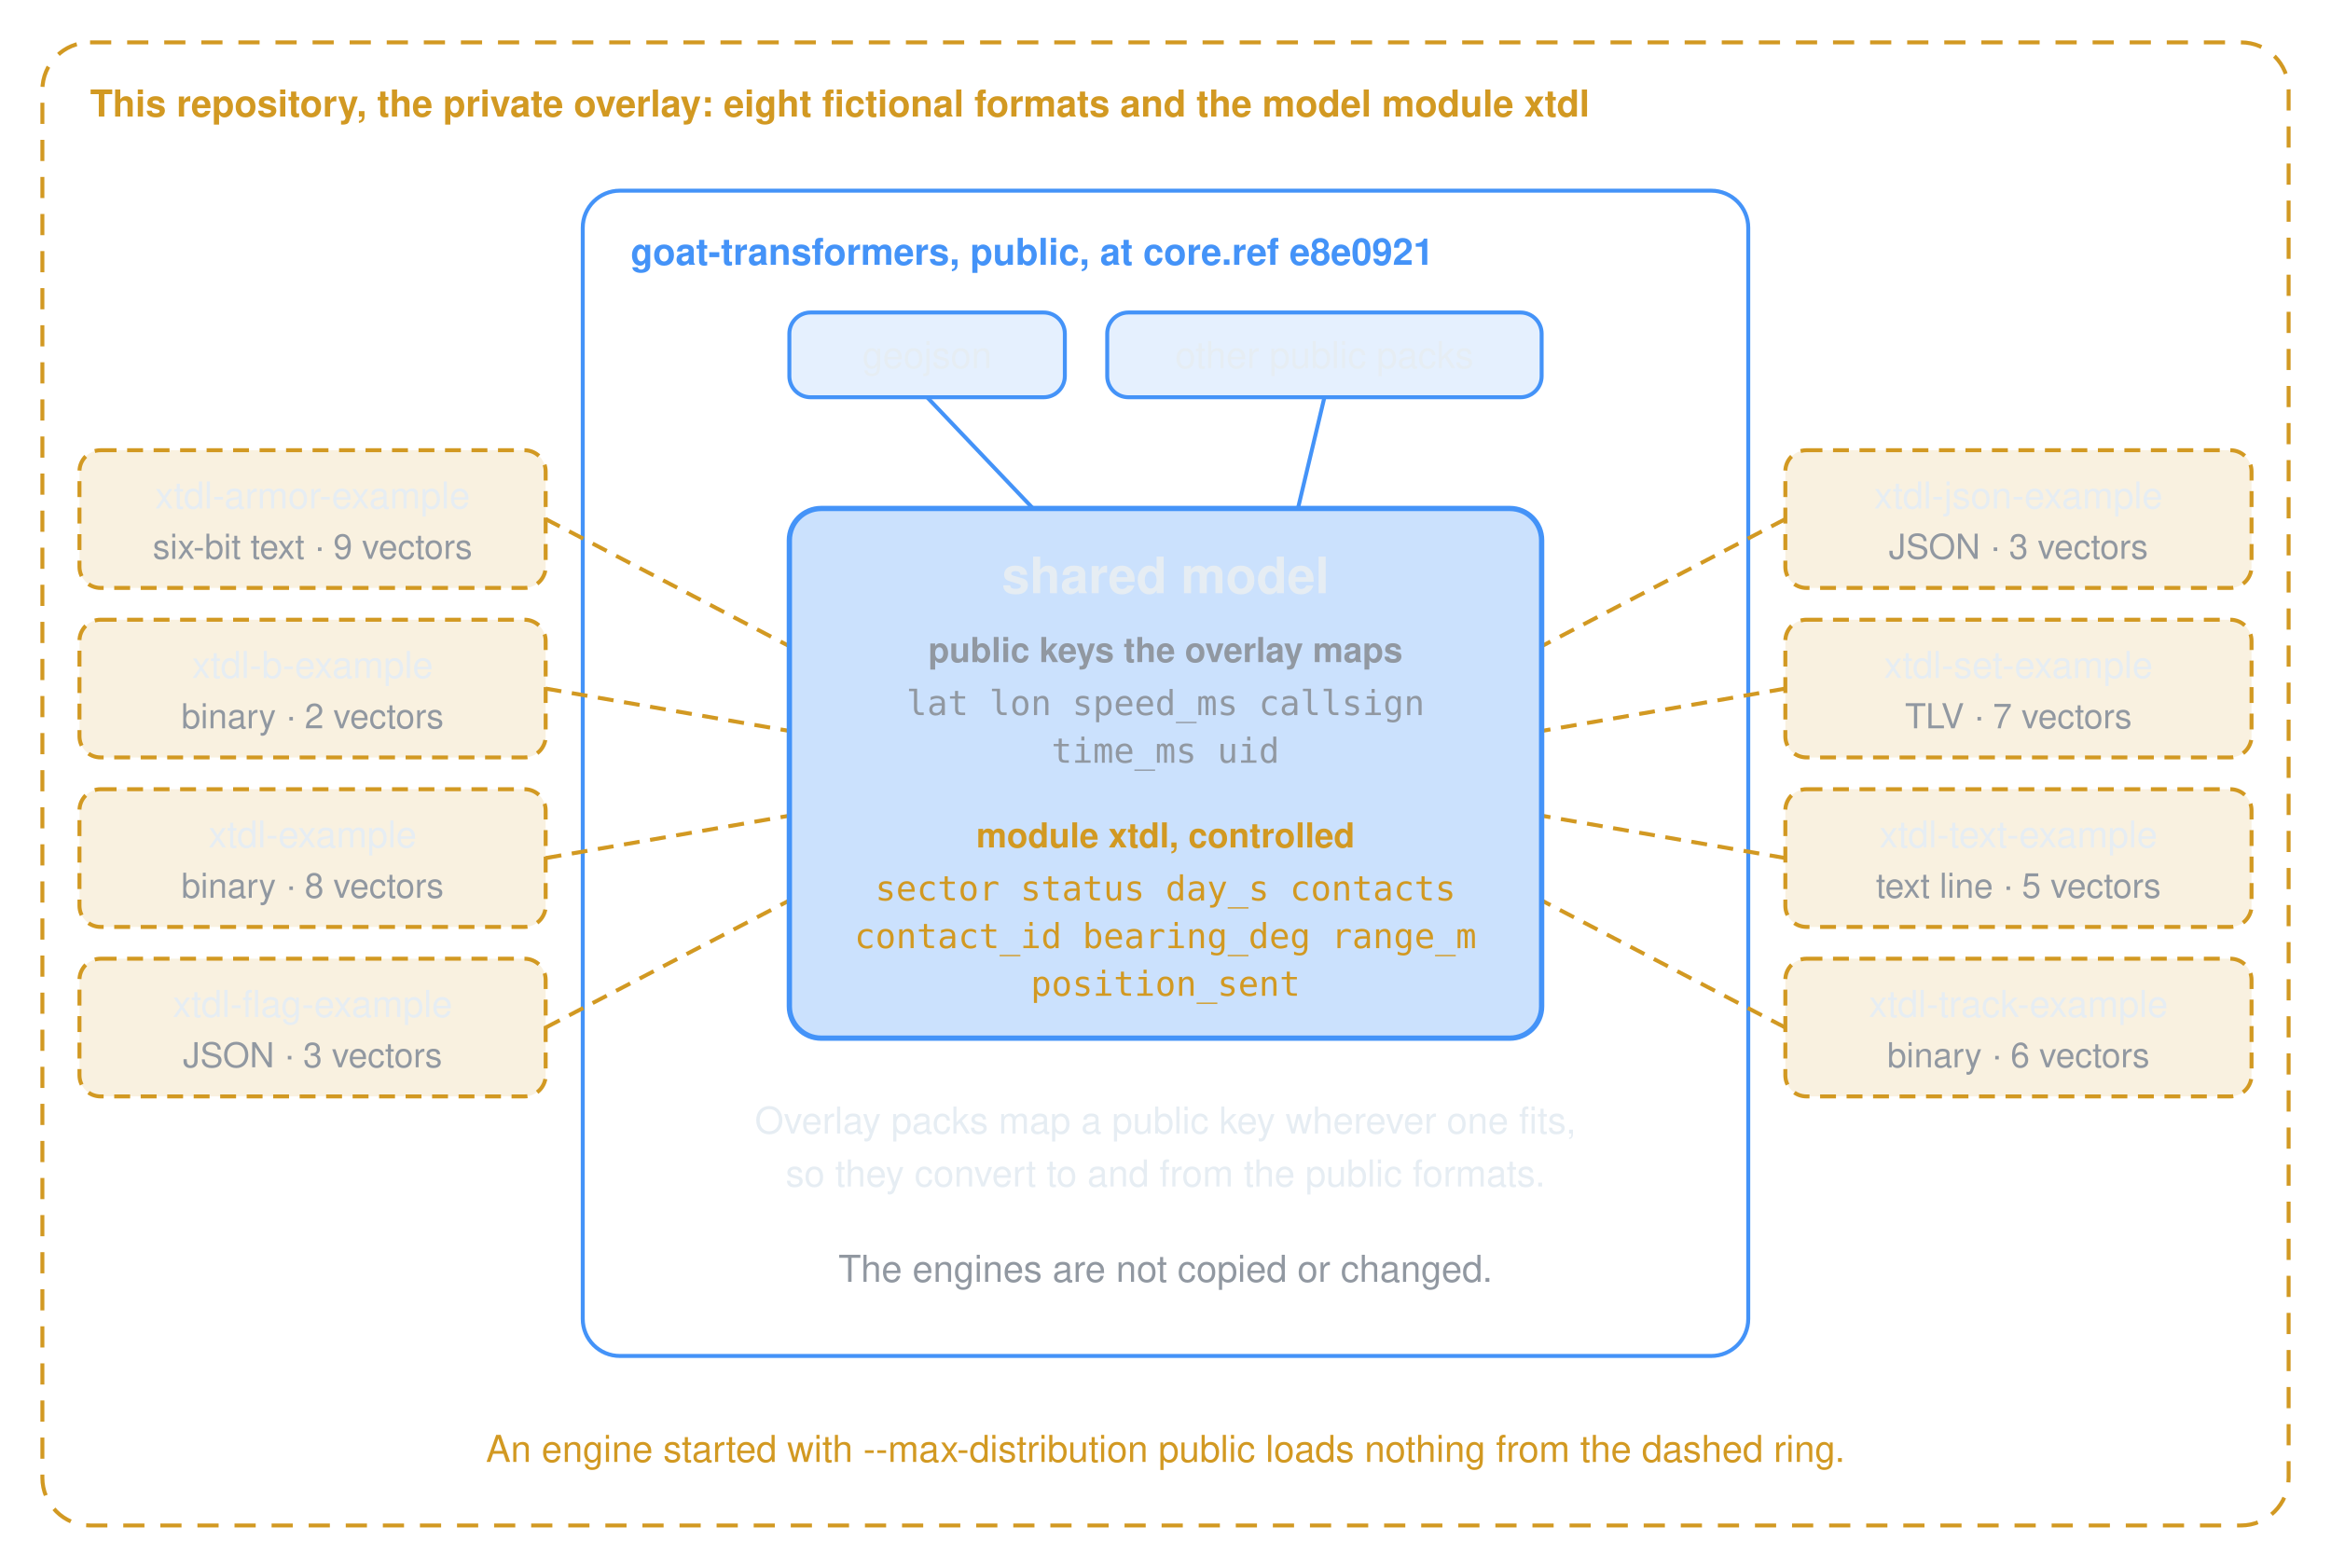
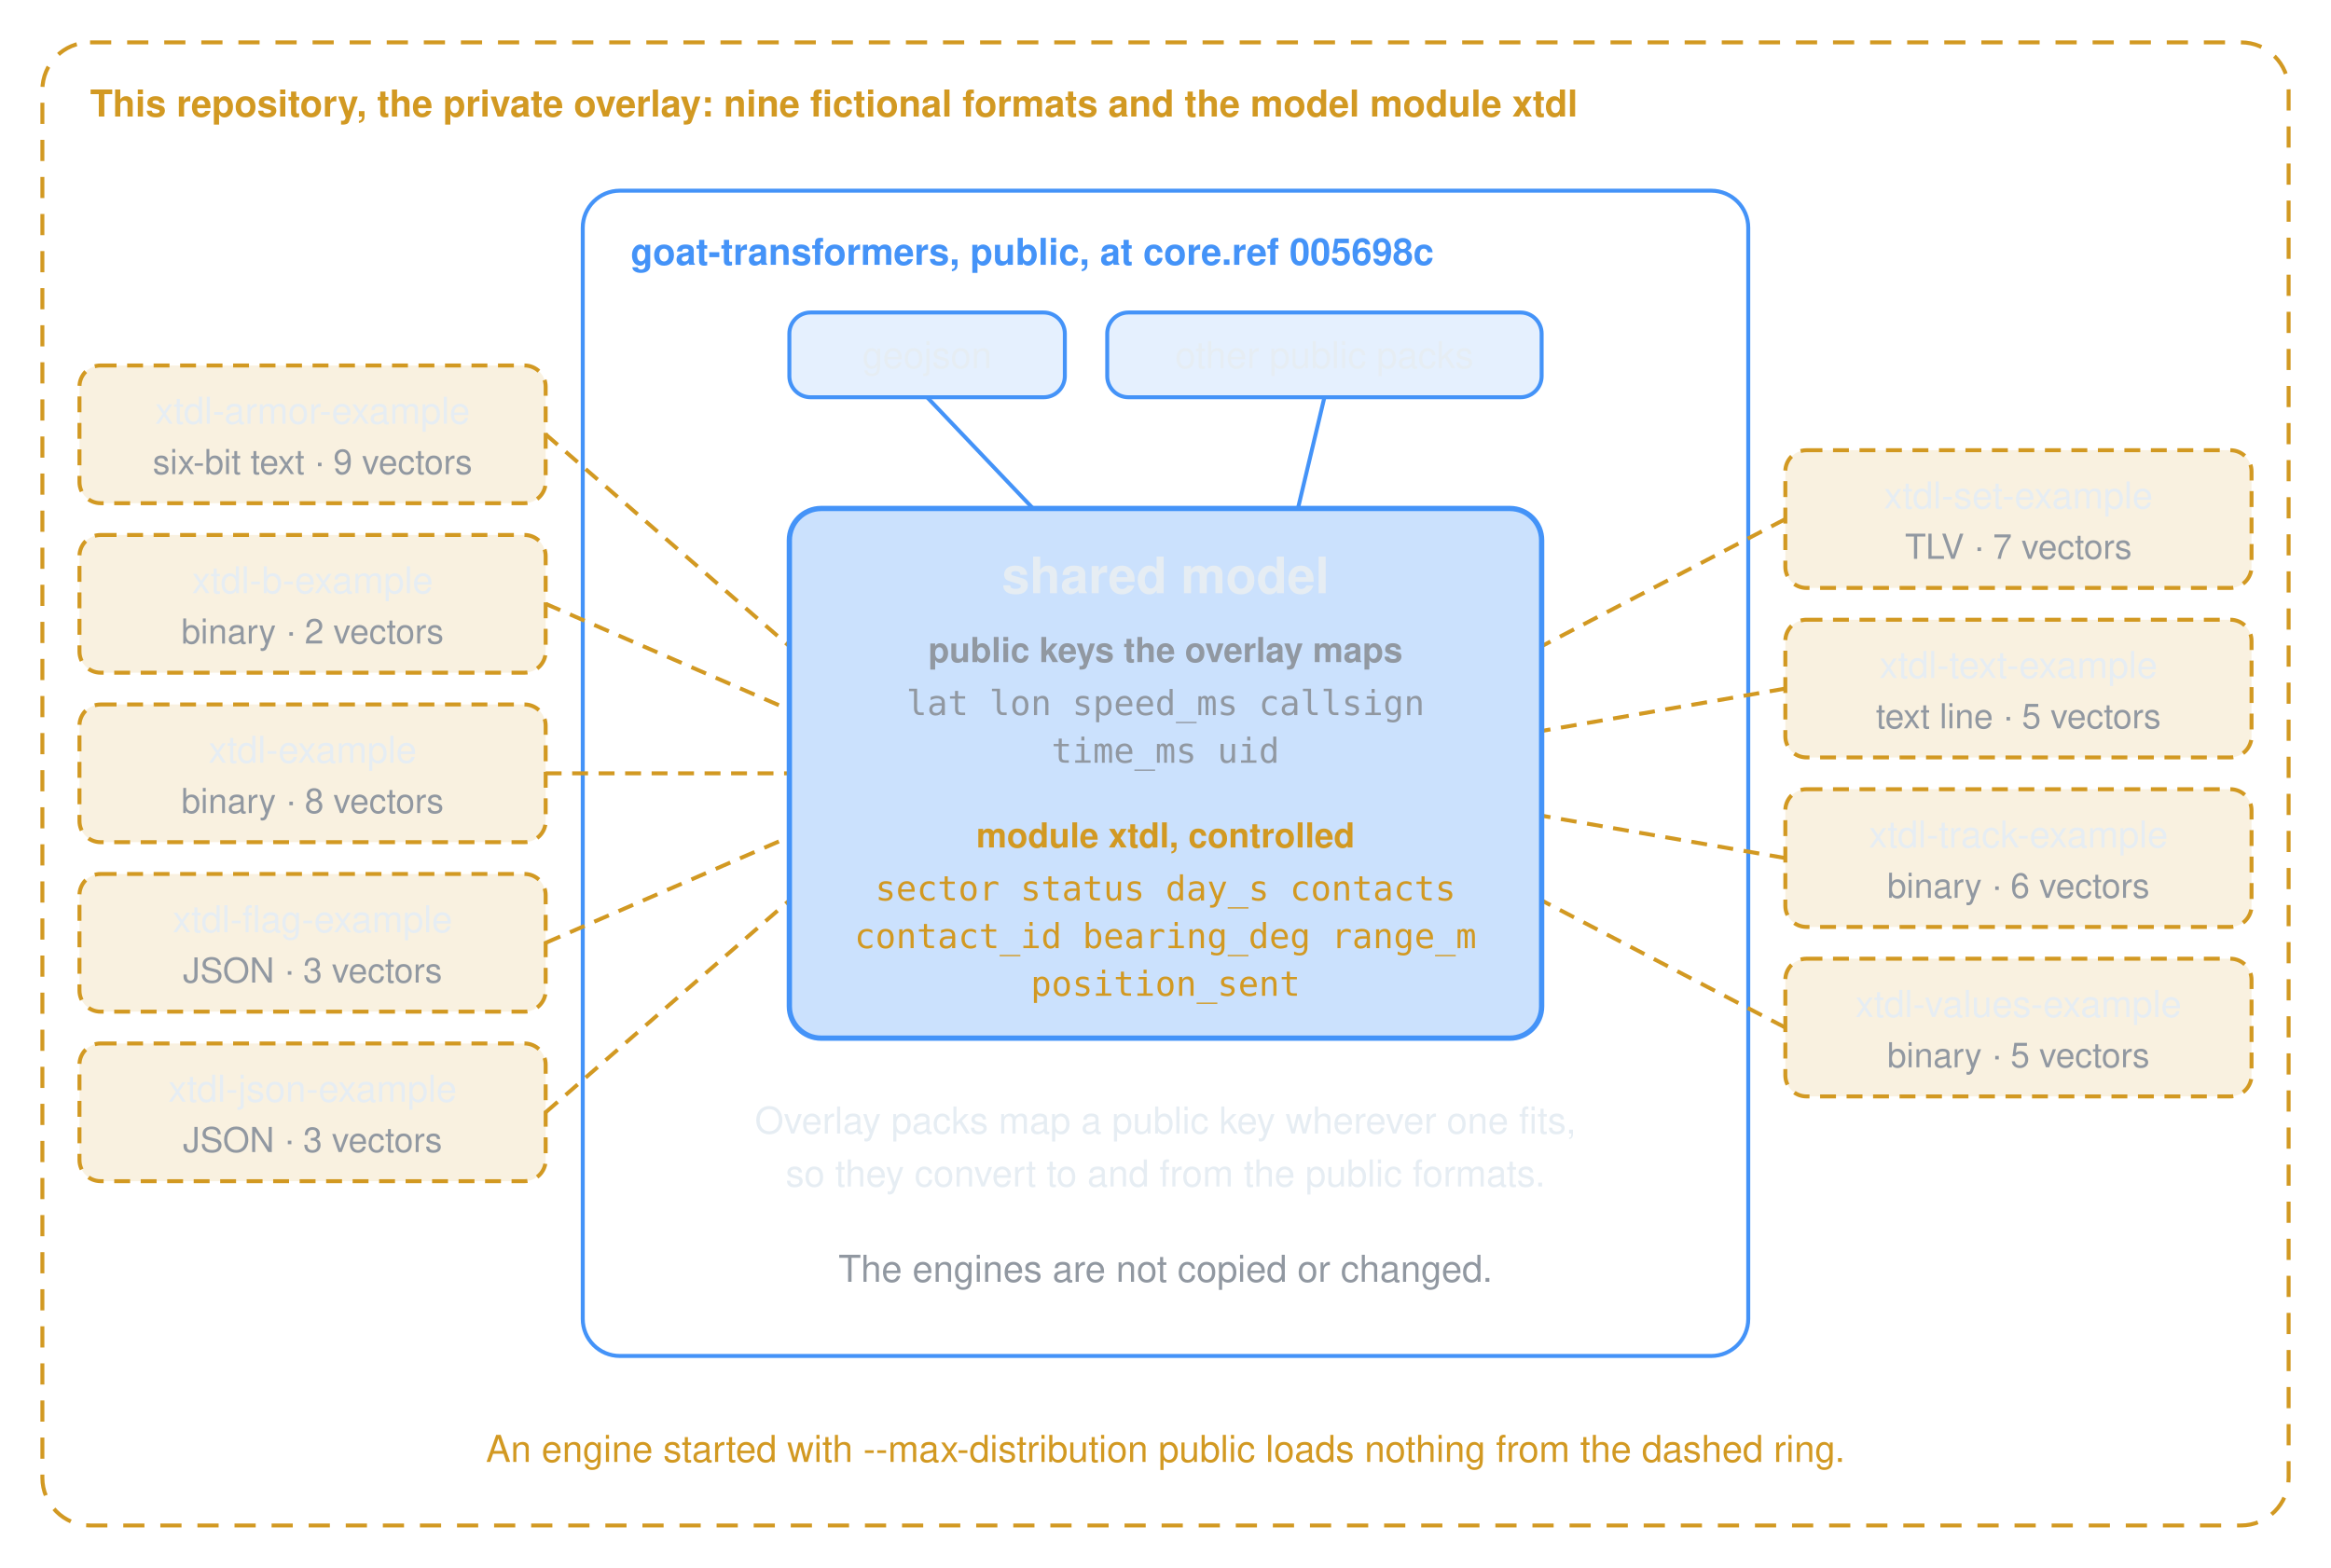
<svg xmlns="http://www.w3.org/2000/svg" viewBox="0 0 880 592" width="880" height="592" role="img" aria-labelledby="t d">
  <style>
  .ink{fill:#e6edf3} .quiet{fill:#9198a1} .pub{fill:#4493f8} .ovl{fill:#d29922}
  .t{font-family:-apple-system,BlinkMacSystemFont,"Segoe UI",Helvetica,Arial,sans-serif}
  .m{font-family:ui-monospace,SFMono-Regular,Menlo,Consolas,monospace}
  .box{fill:#4493f8;fill-opacity:.14;stroke:#4493f8;stroke-width:1.5}
  .hub{fill:#4493f8;fill-opacity:.28;stroke:#4493f8;stroke-width:2}
  .obox{fill:#d29922;fill-opacity:.14;stroke:#d29922;stroke-width:1.5;stroke-dasharray:6 4}
  .ring{fill:none;stroke:#4493f8;stroke-width:1.5}
  .oring{fill:none;stroke:#d29922;stroke-width:1.5;stroke-dasharray:8 6}
  .ln{stroke:#4493f8;stroke-width:1.5;fill:none}
  .oln{stroke:#d29922;stroke-width:1.5;fill:none;stroke-dasharray:6 4}
</style>
  <rect x="16" y="16" width="848" height="560" rx="18" class="oring" />
-   <text x="34" y="44" class="t ovl" font-size="14" text-anchor="start" font-weight="600">This repository, the private overlay: eight fictional formats and the model module xtdl</text>
+   <text x="34" y="44" class="t ovl" font-size="14" text-anchor="start" font-weight="600">This repository, the private overlay: nine fictional formats and the model module xtdl</text>
  <rect x="220" y="72" width="440" height="440" rx="14" class="ring" />
-   <text x="238" y="100" class="t pub" font-size="14" text-anchor="start" font-weight="600">goat-transformers, public, at core.ref e8e0921</text>
+   <text x="238" y="100" class="t pub" font-size="14" text-anchor="start" font-weight="600">goat-transformers, public, at core.ref 005698c</text>
  <path d="M350 150 L390 192" class="ln" />
  <path d="M500 150 L490 192" class="ln" />
  <rect x="298" y="118" width="104" height="32" rx="8" class="box" />
  <text x="350" y="139" class="t ink" font-size="14" text-anchor="middle">geojson</text>
  <rect x="418" y="118" width="164" height="32" rx="8" class="box" />
  <text x="500" y="139" class="t ink" font-size="14" text-anchor="middle">other public packs</text>
-   <path d="M206 196 L298 244" class="oln" />
-   <path d="M206 260 L298 276" class="oln" />
-   <path d="M206 324 L298 308" class="oln" />
-   <path d="M206 388 L298 340" class="oln" />
+   <path d="M206 164 L298 244" class="oln" />
+   <path d="M206 228 L298 268" class="oln" />
+   <path d="M206 292 L298 292" class="oln" />
+   <path d="M206 356 L298 316" class="oln" />
+   <path d="M206 420 L298 340" class="oln" />
  <path d="M674 196 L582 244" class="oln" />
  <path d="M674 260 L582 276" class="oln" />
  <path d="M674 324 L582 308" class="oln" />
  <path d="M674 388 L582 340" class="oln" />
-   <rect x="30" y="170" width="176" height="52" rx="8" class="obox" />
-   <text x="118" y="192" class="t ink" font-size="14" text-anchor="middle">xtdl-armor-example</text>
-   <text x="118" y="211" class="t quiet" font-size="13" text-anchor="middle">six-bit text · 9 vectors</text>
-   <rect x="30" y="234" width="176" height="52" rx="8" class="obox" />
-   <text x="118" y="256" class="t ink" font-size="14" text-anchor="middle">xtdl-b-example</text>
-   <text x="118" y="275" class="t quiet" font-size="13" text-anchor="middle">binary · 2 vectors</text>
-   <rect x="30" y="298" width="176" height="52" rx="8" class="obox" />
-   <text x="118" y="320" class="t ink" font-size="14" text-anchor="middle">xtdl-example</text>
-   <text x="118" y="339" class="t quiet" font-size="13" text-anchor="middle">binary · 8 vectors</text>
-   <rect x="30" y="362" width="176" height="52" rx="8" class="obox" />
-   <text x="118" y="384" class="t ink" font-size="14" text-anchor="middle">xtdl-flag-example</text>
-   <text x="118" y="403" class="t quiet" font-size="13" text-anchor="middle">JSON · 3 vectors</text>
+   <rect x="30" y="138" width="176" height="52" rx="8" class="obox" />
+   <text x="118" y="160" class="t ink" font-size="14" text-anchor="middle">xtdl-armor-example</text>
+   <text x="118" y="179" class="t quiet" font-size="13" text-anchor="middle">six-bit text · 9 vectors</text>
+   <rect x="30" y="202" width="176" height="52" rx="8" class="obox" />
+   <text x="118" y="224" class="t ink" font-size="14" text-anchor="middle">xtdl-b-example</text>
+   <text x="118" y="243" class="t quiet" font-size="13" text-anchor="middle">binary · 2 vectors</text>
+   <rect x="30" y="266" width="176" height="52" rx="8" class="obox" />
+   <text x="118" y="288" class="t ink" font-size="14" text-anchor="middle">xtdl-example</text>
+   <text x="118" y="307" class="t quiet" font-size="13" text-anchor="middle">binary · 8 vectors</text>
+   <rect x="30" y="330" width="176" height="52" rx="8" class="obox" />
+   <text x="118" y="352" class="t ink" font-size="14" text-anchor="middle">xtdl-flag-example</text>
+   <text x="118" y="371" class="t quiet" font-size="13" text-anchor="middle">JSON · 3 vectors</text>
+   <rect x="30" y="394" width="176" height="52" rx="8" class="obox" />
+   <text x="118" y="416" class="t ink" font-size="14" text-anchor="middle">xtdl-json-example</text>
+   <text x="118" y="435" class="t quiet" font-size="13" text-anchor="middle">JSON · 3 vectors</text>
  <rect x="674" y="170" width="176" height="52" rx="8" class="obox" />
-   <text x="762" y="192" class="t ink" font-size="14" text-anchor="middle">xtdl-json-example</text>
-   <text x="762" y="211" class="t quiet" font-size="13" text-anchor="middle">JSON · 3 vectors</text>
+   <text x="762" y="192" class="t ink" font-size="14" text-anchor="middle">xtdl-set-example</text>
+   <text x="762" y="211" class="t quiet" font-size="13" text-anchor="middle">TLV · 7 vectors</text>
  <rect x="674" y="234" width="176" height="52" rx="8" class="obox" />
-   <text x="762" y="256" class="t ink" font-size="14" text-anchor="middle">xtdl-set-example</text>
-   <text x="762" y="275" class="t quiet" font-size="13" text-anchor="middle">TLV · 7 vectors</text>
+   <text x="762" y="256" class="t ink" font-size="14" text-anchor="middle">xtdl-text-example</text>
+   <text x="762" y="275" class="t quiet" font-size="13" text-anchor="middle">text line · 5 vectors</text>
  <rect x="674" y="298" width="176" height="52" rx="8" class="obox" />
-   <text x="762" y="320" class="t ink" font-size="14" text-anchor="middle">xtdl-text-example</text>
-   <text x="762" y="339" class="t quiet" font-size="13" text-anchor="middle">text line · 5 vectors</text>
+   <text x="762" y="320" class="t ink" font-size="14" text-anchor="middle">xtdl-track-example</text>
+   <text x="762" y="339" class="t quiet" font-size="13" text-anchor="middle">binary · 6 vectors</text>
  <rect x="674" y="362" width="176" height="52" rx="8" class="obox" />
-   <text x="762" y="384" class="t ink" font-size="14" text-anchor="middle">xtdl-track-example</text>
-   <text x="762" y="403" class="t quiet" font-size="13" text-anchor="middle">binary · 6 vectors</text>
+   <text x="762" y="384" class="t ink" font-size="14" text-anchor="middle">xtdl-values-example</text>
+   <text x="762" y="403" class="t quiet" font-size="13" text-anchor="middle">binary · 5 vectors</text>
  <rect x="298" y="192" width="284" height="200" rx="12" class="hub" />
  <text x="440" y="224" class="t ink" font-size="19" text-anchor="middle" font-weight="600">shared model</text>
  <text x="440" y="250" class="t quiet" font-size="13" text-anchor="middle" font-weight="600">public keys the overlay maps</text>
  <text x="440" y="320" class="t ovl" font-size="13" text-anchor="middle" font-weight="600">module xtdl, controlled</text>
  <text x="440" y="270" class="m quiet" font-size="13" text-anchor="middle">lat lon speed_ms callsign</text>
  <text x="440" y="288" class="m quiet" font-size="13" text-anchor="middle">time_ms uid</text>
  <text x="440" y="340" class="m ovl" font-size="13" text-anchor="middle">sector status day_s contacts</text>
  <text x="440" y="358" class="m ovl" font-size="13" text-anchor="middle">contact_id bearing_deg range_m</text>
  <text x="440" y="376" class="m ovl" font-size="13" text-anchor="middle">position_sent</text>
  <text x="440" y="428" class="t ink" font-size="14" text-anchor="middle">Overlay packs map a public key wherever one fits,</text>
  <text x="440" y="448" class="t ink" font-size="14" text-anchor="middle">so they convert to and from the public formats.</text>
  <text x="440" y="484" class="t quiet" font-size="14" text-anchor="middle">The engines are not copied or changed.</text>
  <text x="440" y="552" class="t ovl" font-size="14" text-anchor="middle">An engine started with --max-distribution public loads nothing from the dashed ring.</text>
</svg>
